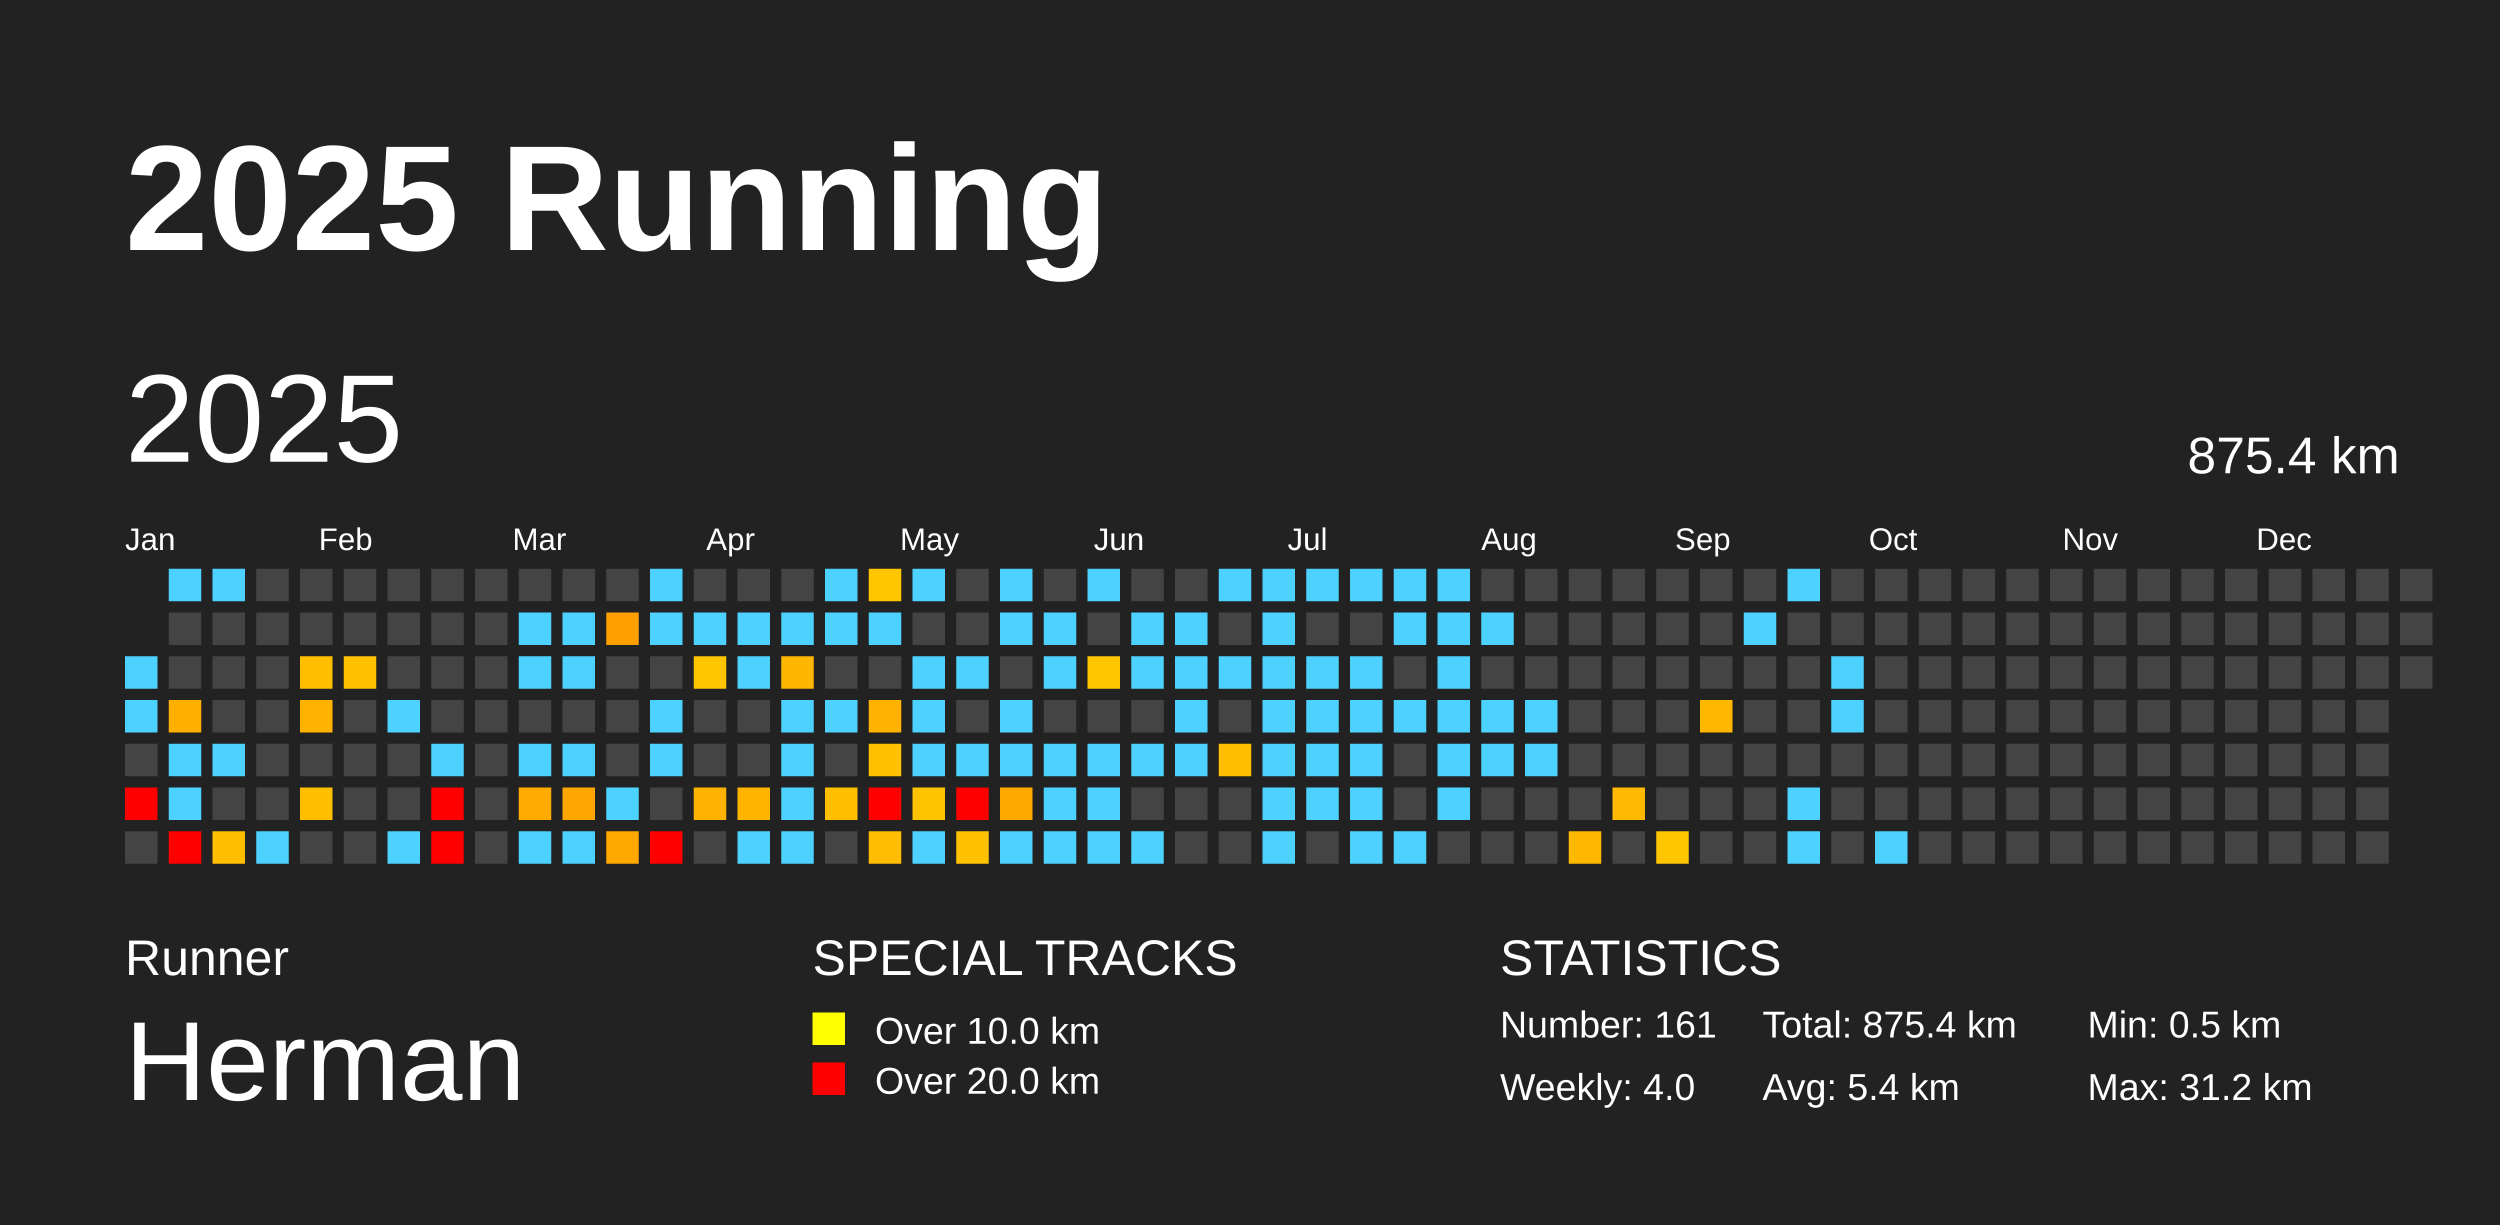
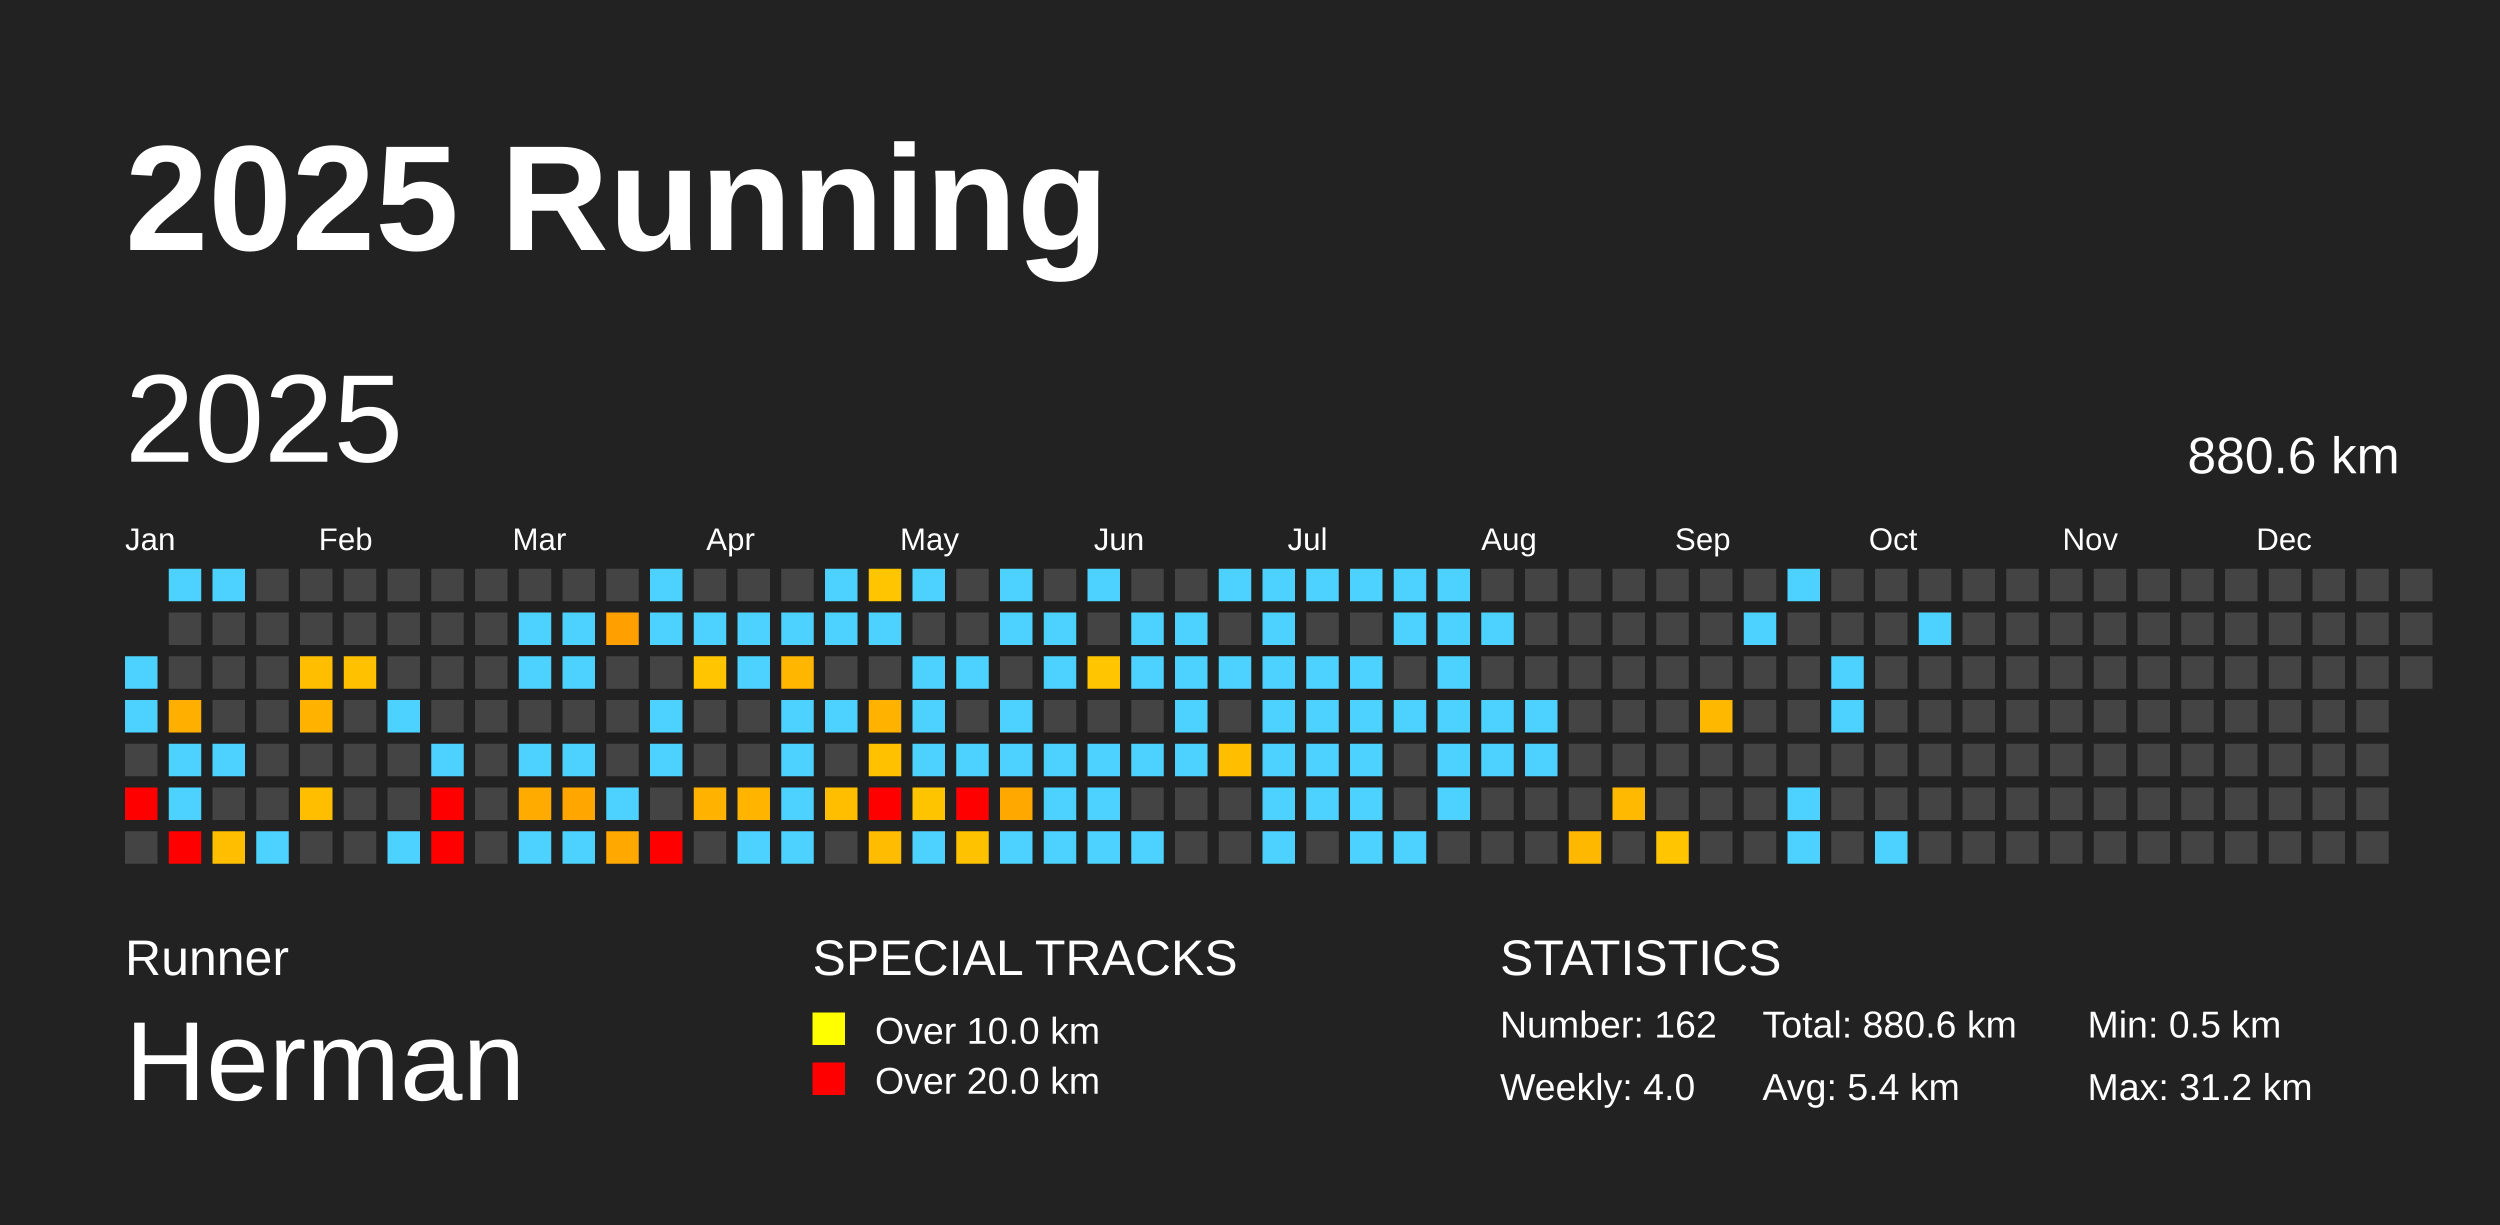
<svg xmlns="http://www.w3.org/2000/svg" baseProfile="full" height="98mm" version="1.1" viewBox="0,0,200,98" width="200mm">
  <defs />
  <rect fill="#222222" height="98" width="200" x="0" y="0" />
  <text fill="#FFFFFF" style="font-size:12px; font-family:Arial; font-weight:bold;" x="10" y="20">2025 Running</text>
  <text fill="#FFFFFF" style="font-size:4px; font-family:Arial" x="10" y="78">Runner</text>
  <text fill="#FFFFFF" style="font-size:9px; font-family:Arial" x="10" y="88">Herman</text>
  <text fill="#FFFFFF" style="font-size:4px; font-family:Arial" x="65" y="78">SPECIAL TRACKS</text>
  <rect fill="yellow" height="2.6" width="2.6" x="65" y="81" />
  <text fill="#FFFFFF" style="font-size:3px; font-family:Arial" x="70" y="83.5">Over 10.0 km</text>
  <rect fill="red" height="2.6" width="2.6" x="65" y="85" />
  <text fill="#FFFFFF" style="font-size:3px; font-family:Arial" x="70" y="87.5">Over 20.0 km</text>
  <text fill="#FFFFFF" style="font-size:4px; font-family:Arial" x="120" y="78">STATISTICS</text>
-   <text fill="#FFFFFF" style="font-size:3px; font-family:Arial" x="120" y="83">Number: 161</text>
+   <text fill="#FFFFFF" style="font-size:3px; font-family:Arial" x="120" y="83">Number: 162</text>
  <text fill="#FFFFFF" style="font-size:3px; font-family:Arial" x="120" y="88">Weekly: 4.0</text>
-   <text fill="#FFFFFF" style="font-size:3px; font-family:Arial" x="141" y="83">Total: 875.4 km</text>
+   <text fill="#FFFFFF" style="font-size:3px; font-family:Arial" x="141" y="83">Total: 880.6 km</text>
  <text fill="#FFFFFF" style="font-size:3px; font-family:Arial" x="141" y="88">Avg: 5.4 km</text>
  <text fill="#FFFFFF" style="font-size:3px; font-family:Arial" x="167" y="83">Min: 0.5 km</text>
  <text fill="#FFFFFF" style="font-size:3px; font-family:Arial" x="167" y="88">Max: 31.2 km</text>
  <text dominant-baseline="hanging" fill="#FFFFFF" style="font-size:10.0px; font-family:Arial;" x="10" y="30">2025</text>
-   <text dominant-baseline="hanging" fill="#FFFFFF" style="font-size:4.125px; font-family:Arial;" x="175" y="35">875.4 km</text>
+   <text dominant-baseline="hanging" fill="#FFFFFF" style="font-size:4.125px; font-family:Arial;" x="175" y="35">880.6 km</text>
  <text fill="#FFFFFF" style="font-size:2.5px; font-family:Arial" x="10.0" y="44">Jan</text>
  <text fill="#FFFFFF" style="font-size:2.5px; font-family:Arial" x="25.5" y="44">Feb</text>
  <text fill="#FFFFFF" style="font-size:2.5px; font-family:Arial" x="41.0" y="44">Mar</text>
  <text fill="#FFFFFF" style="font-size:2.5px; font-family:Arial" x="56.5" y="44">Apr</text>
  <text fill="#FFFFFF" style="font-size:2.5px; font-family:Arial" x="72.0" y="44">May</text>
  <text fill="#FFFFFF" style="font-size:2.5px; font-family:Arial" x="87.5" y="44">Jun</text>
  <text fill="#FFFFFF" style="font-size:2.5px; font-family:Arial" x="103.0" y="44">Jul</text>
  <text fill="#FFFFFF" style="font-size:2.5px; font-family:Arial" x="118.5" y="44">Aug</text>
  <text fill="#FFFFFF" style="font-size:2.5px; font-family:Arial" x="134.0" y="44">Sep</text>
  <text fill="#FFFFFF" style="font-size:2.5px; font-family:Arial" x="149.5" y="44">Oct</text>
  <text fill="#FFFFFF" style="font-size:2.5px; font-family:Arial" x="165.0" y="44">Nov</text>
  <text fill="#FFFFFF" style="font-size:2.5px; font-family:Arial" x="180.5" y="44">Dec</text>
  <rect fill="#4dd2ff" height="2.6" width="2.6" x="10.0" y="52.5" />
  <rect fill="#4dd2ff" height="2.6" width="2.6" x="10.0" y="56.0" />
  <rect fill="#444444" height="2.6" width="2.6" x="10.0" y="59.5" />
  <rect fill="red" height="2.6" width="2.6" x="10.0" y="63.0" />
  <rect fill="#444444" height="2.6" width="2.6" x="10.0" y="66.5" />
  <rect fill="#4dd2ff" height="2.6" width="2.6" x="13.5" y="45.5" />
  <rect fill="#444444" height="2.6" width="2.6" x="13.5" y="49.0" />
  <rect fill="#444444" height="2.6" width="2.6" x="13.5" y="52.5" />
  <rect fill="#ffaf00" height="2.6" width="2.6" x="13.5" y="56.0" />
  <rect fill="#4dd2ff" height="2.6" width="2.6" x="13.5" y="59.5" />
  <rect fill="#4dd2ff" height="2.6" width="2.6" x="13.5" y="63.0" />
  <rect fill="red" height="2.6" width="2.6" x="13.5" y="66.5" />
  <rect fill="#4dd2ff" height="2.6" width="2.6" x="17.0" y="45.5" />
  <rect fill="#444444" height="2.6" width="2.6" x="17.0" y="49.0" />
  <rect fill="#444444" height="2.6" width="2.6" x="17.0" y="52.5" />
  <rect fill="#444444" height="2.6" width="2.6" x="17.0" y="56.0" />
  <rect fill="#4dd2ff" height="2.6" width="2.6" x="17.0" y="59.5" />
  <rect fill="#444444" height="2.6" width="2.6" x="17.0" y="63.0" />
  <rect fill="#ffbe00" height="2.6" width="2.6" x="17.0" y="66.5" />
  <rect fill="#444444" height="2.6" width="2.6" x="20.5" y="45.5" />
  <rect fill="#444444" height="2.6" width="2.6" x="20.5" y="49.0" />
  <rect fill="#444444" height="2.6" width="2.6" x="20.5" y="52.5" />
  <rect fill="#444444" height="2.6" width="2.6" x="20.5" y="56.0" />
  <rect fill="#444444" height="2.6" width="2.6" x="20.5" y="59.5" />
  <rect fill="#444444" height="2.6" width="2.6" x="20.5" y="63.0" />
  <rect fill="#4dd2ff" height="2.6" width="2.6" x="20.5" y="66.5" />
  <rect fill="#444444" height="2.6" width="2.6" x="24.0" y="45.5" />
  <rect fill="#444444" height="2.6" width="2.6" x="24.0" y="49.0" />
  <rect fill="#ffbf00" height="2.6" width="2.6" x="24.0" y="52.5" />
  <rect fill="#ffb300" height="2.6" width="2.6" x="24.0" y="56.0" />
  <rect fill="#444444" height="2.6" width="2.6" x="24.0" y="59.5" />
  <rect fill="#ffbf00" height="2.6" width="2.6" x="24.0" y="63.0" />
  <rect fill="#444444" height="2.6" width="2.6" x="24.0" y="66.5" />
  <rect fill="#444444" height="2.6" width="2.6" x="27.5" y="45.5" />
  <rect fill="#444444" height="2.6" width="2.6" x="27.5" y="49.0" />
  <rect fill="#ffc100" height="2.6" width="2.6" x="27.5" y="52.5" />
  <rect fill="#444444" height="2.6" width="2.6" x="27.5" y="56.0" />
  <rect fill="#444444" height="2.6" width="2.6" x="27.5" y="59.5" />
  <rect fill="#444444" height="2.6" width="2.6" x="27.5" y="63.0" />
  <rect fill="#444444" height="2.6" width="2.6" x="27.5" y="66.5" />
  <rect fill="#444444" height="2.6" width="2.6" x="31.0" y="45.5" />
  <rect fill="#444444" height="2.6" width="2.6" x="31.0" y="49.0" />
  <rect fill="#444444" height="2.6" width="2.6" x="31.0" y="52.5" />
  <rect fill="#4dd2ff" height="2.6" width="2.6" x="31.0" y="56.0" />
  <rect fill="#444444" height="2.6" width="2.6" x="31.0" y="59.5" />
  <rect fill="#444444" height="2.6" width="2.6" x="31.0" y="63.0" />
  <rect fill="#4dd2ff" height="2.6" width="2.6" x="31.0" y="66.5" />
  <rect fill="#444444" height="2.6" width="2.6" x="34.5" y="45.5" />
  <rect fill="#444444" height="2.6" width="2.6" x="34.5" y="49.0" />
  <rect fill="#444444" height="2.6" width="2.6" x="34.5" y="52.5" />
  <rect fill="#444444" height="2.6" width="2.6" x="34.5" y="56.0" />
  <rect fill="#4dd2ff" height="2.6" width="2.6" x="34.5" y="59.5" />
  <rect fill="red" height="2.6" width="2.6" x="34.5" y="63.0" />
  <rect fill="red" height="2.6" width="2.6" x="34.5" y="66.5" />
  <rect fill="#444444" height="2.6" width="2.6" x="38.0" y="45.5" />
  <rect fill="#444444" height="2.6" width="2.6" x="38.0" y="49.0" />
  <rect fill="#444444" height="2.6" width="2.6" x="38.0" y="52.5" />
  <rect fill="#444444" height="2.6" width="2.6" x="38.0" y="56.0" />
  <rect fill="#444444" height="2.6" width="2.6" x="38.0" y="59.5" />
  <rect fill="#444444" height="2.6" width="2.6" x="38.0" y="63.0" />
  <rect fill="#444444" height="2.6" width="2.6" x="38.0" y="66.5" />
  <rect fill="#444444" height="2.6" width="2.6" x="41.5" y="45.5" />
  <rect fill="#4dd2ff" height="2.6" width="2.6" x="41.5" y="49.0" />
  <rect fill="#4dd2ff" height="2.6" width="2.6" x="41.5" y="52.5" />
  <rect fill="#444444" height="2.6" width="2.6" x="41.5" y="56.0" />
  <rect fill="#4dd2ff" height="2.6" width="2.6" x="41.5" y="59.5" />
  <rect fill="#ffab00" height="2.6" width="2.6" x="41.5" y="63.0" />
  <rect fill="#4dd2ff" height="2.6" width="2.6" x="41.5" y="66.5" />
  <rect fill="#444444" height="2.6" width="2.6" x="45.0" y="45.5" />
  <rect fill="#4dd2ff" height="2.6" width="2.6" x="45.0" y="49.0" />
  <rect fill="#4dd2ff" height="2.6" width="2.6" x="45.0" y="52.5" />
  <rect fill="#444444" height="2.6" width="2.6" x="45.0" y="56.0" />
  <rect fill="#4dd2ff" height="2.6" width="2.6" x="45.0" y="59.5" />
  <rect fill="#ffa600" height="2.6" width="2.6" x="45.0" y="63.0" />
  <rect fill="#4dd2ff" height="2.6" width="2.6" x="45.0" y="66.5" />
  <rect fill="#444444" height="2.6" width="2.6" x="48.5" y="45.5" />
  <rect fill="#ff9f00" height="2.6" width="2.6" x="48.5" y="49.0" />
  <rect fill="#444444" height="2.6" width="2.6" x="48.5" y="52.5" />
  <rect fill="#444444" height="2.6" width="2.6" x="48.5" y="56.0" />
  <rect fill="#444444" height="2.6" width="2.6" x="48.5" y="59.5" />
  <rect fill="#4dd2ff" height="2.6" width="2.6" x="48.5" y="63.0" />
  <rect fill="#ffa800" height="2.6" width="2.6" x="48.5" y="66.5" />
  <rect fill="#4dd2ff" height="2.6" width="2.6" x="52.0" y="45.5" />
  <rect fill="#4dd2ff" height="2.6" width="2.6" x="52.0" y="49.0" />
  <rect fill="#444444" height="2.6" width="2.6" x="52.0" y="52.5" />
  <rect fill="#4dd2ff" height="2.6" width="2.6" x="52.0" y="56.0" />
  <rect fill="#4dd2ff" height="2.6" width="2.6" x="52.0" y="59.5" />
  <rect fill="#444444" height="2.6" width="2.6" x="52.0" y="63.0" />
  <rect fill="red" height="2.6" width="2.6" x="52.0" y="66.5" />
  <rect fill="#444444" height="2.6" width="2.6" x="55.5" y="45.5" />
  <rect fill="#4dd2ff" height="2.6" width="2.6" x="55.5" y="49.0" />
  <rect fill="#ffc500" height="2.6" width="2.6" x="55.5" y="52.5" />
  <rect fill="#444444" height="2.6" width="2.6" x="55.5" y="56.0" />
  <rect fill="#444444" height="2.6" width="2.6" x="55.5" y="59.5" />
  <rect fill="#ffb300" height="2.6" width="2.6" x="55.5" y="63.0" />
  <rect fill="#444444" height="2.6" width="2.6" x="55.5" y="66.5" />
  <rect fill="#444444" height="2.6" width="2.6" x="59.0" y="45.5" />
  <rect fill="#4dd2ff" height="2.6" width="2.6" x="59.0" y="49.0" />
  <rect fill="#4dd2ff" height="2.6" width="2.6" x="59.0" y="52.5" />
  <rect fill="#444444" height="2.6" width="2.6" x="59.0" y="56.0" />
  <rect fill="#444444" height="2.6" width="2.6" x="59.0" y="59.5" />
  <rect fill="#ffb400" height="2.6" width="2.6" x="59.0" y="63.0" />
  <rect fill="#4dd2ff" height="2.6" width="2.6" x="59.0" y="66.5" />
  <rect fill="#444444" height="2.6" width="2.6" x="62.5" y="45.5" />
  <rect fill="#4dd2ff" height="2.6" width="2.6" x="62.5" y="49.0" />
  <rect fill="#ffb600" height="2.6" width="2.6" x="62.5" y="52.5" />
  <rect fill="#4dd2ff" height="2.6" width="2.6" x="62.5" y="56.0" />
  <rect fill="#4dd2ff" height="2.6" width="2.6" x="62.5" y="59.5" />
  <rect fill="#4dd2ff" height="2.6" width="2.6" x="62.5" y="63.0" />
  <rect fill="#4dd2ff" height="2.6" width="2.6" x="62.5" y="66.5" />
  <rect fill="#4dd2ff" height="2.6" width="2.6" x="66.0" y="45.5" />
  <rect fill="#4dd2ff" height="2.6" width="2.6" x="66.0" y="49.0" />
  <rect fill="#444444" height="2.6" width="2.6" x="66.0" y="52.5" />
  <rect fill="#4dd2ff" height="2.6" width="2.6" x="66.0" y="56.0" />
  <rect fill="#444444" height="2.6" width="2.6" x="66.0" y="59.5" />
  <rect fill="#ffbf00" height="2.6" width="2.6" x="66.0" y="63.0" />
  <rect fill="#444444" height="2.6" width="2.6" x="66.0" y="66.5" />
  <rect fill="#ffc600" height="2.6" width="2.6" x="69.5" y="45.5" />
  <rect fill="#4dd2ff" height="2.6" width="2.6" x="69.5" y="49.0" />
  <rect fill="#444444" height="2.6" width="2.6" x="69.5" y="52.5" />
  <rect fill="#ffb200" height="2.6" width="2.6" x="69.5" y="56.0" />
  <rect fill="#ffc100" height="2.6" width="2.6" x="69.5" y="59.5" />
  <rect fill="red" height="2.6" width="2.6" x="69.5" y="63.0" />
  <rect fill="#ffbc00" height="2.6" width="2.6" x="69.5" y="66.5" />
  <rect fill="#4dd2ff" height="2.6" width="2.6" x="73.0" y="45.5" />
  <rect fill="#444444" height="2.6" width="2.6" x="73.0" y="49.0" />
  <rect fill="#4dd2ff" height="2.6" width="2.6" x="73.0" y="52.5" />
  <rect fill="#4dd2ff" height="2.6" width="2.6" x="73.0" y="56.0" />
  <rect fill="#4dd2ff" height="2.6" width="2.6" x="73.0" y="59.5" />
  <rect fill="#ffc400" height="2.6" width="2.6" x="73.0" y="63.0" />
  <rect fill="#4dd2ff" height="2.6" width="2.6" x="73.0" y="66.5" />
  <rect fill="#444444" height="2.6" width="2.6" x="76.5" y="45.5" />
  <rect fill="#444444" height="2.6" width="2.6" x="76.5" y="49.0" />
  <rect fill="#4dd2ff" height="2.6" width="2.6" x="76.5" y="52.5" />
  <rect fill="#444444" height="2.6" width="2.6" x="76.5" y="56.0" />
  <rect fill="#4dd2ff" height="2.6" width="2.6" x="76.5" y="59.5" />
  <rect fill="red" height="2.6" width="2.6" x="76.5" y="63.0" />
  <rect fill="#ffc200" height="2.6" width="2.6" x="76.5" y="66.5" />
  <rect fill="#4dd2ff" height="2.6" width="2.6" x="80.0" y="45.5" />
  <rect fill="#4dd2ff" height="2.6" width="2.6" x="80.0" y="49.0" />
  <rect fill="#444444" height="2.6" width="2.6" x="80.0" y="52.5" />
  <rect fill="#4dd2ff" height="2.6" width="2.6" x="80.0" y="56.0" />
  <rect fill="#4dd2ff" height="2.6" width="2.6" x="80.0" y="59.5" />
  <rect fill="#ffa800" height="2.6" width="2.6" x="80.0" y="63.0" />
  <rect fill="#4dd2ff" height="2.6" width="2.6" x="80.0" y="66.5" />
  <rect fill="#444444" height="2.6" width="2.6" x="83.5" y="45.5" />
  <rect fill="#4dd2ff" height="2.6" width="2.6" x="83.5" y="49.0" />
  <rect fill="#4dd2ff" height="2.6" width="2.6" x="83.5" y="52.5" />
  <rect fill="#444444" height="2.6" width="2.6" x="83.5" y="56.0" />
  <rect fill="#4dd2ff" height="2.6" width="2.6" x="83.5" y="59.5" />
  <rect fill="#4dd2ff" height="2.6" width="2.6" x="83.5" y="63.0" />
  <rect fill="#4dd2ff" height="2.6" width="2.6" x="83.5" y="66.5" />
  <rect fill="#4dd2ff" height="2.6" width="2.6" x="87.0" y="45.5" />
  <rect fill="#444444" height="2.6" width="2.6" x="87.0" y="49.0" />
  <rect fill="#ffc600" height="2.6" width="2.6" x="87.0" y="52.5" />
  <rect fill="#444444" height="2.6" width="2.6" x="87.0" y="56.0" />
  <rect fill="#4dd2ff" height="2.6" width="2.6" x="87.0" y="59.5" />
  <rect fill="#4dd2ff" height="2.6" width="2.6" x="87.0" y="63.0" />
  <rect fill="#4dd2ff" height="2.6" width="2.6" x="87.0" y="66.5" />
  <rect fill="#444444" height="2.6" width="2.6" x="90.5" y="45.5" />
  <rect fill="#4dd2ff" height="2.6" width="2.6" x="90.5" y="49.0" />
  <rect fill="#4dd2ff" height="2.6" width="2.6" x="90.5" y="52.5" />
  <rect fill="#444444" height="2.6" width="2.6" x="90.5" y="56.0" />
  <rect fill="#4dd2ff" height="2.6" width="2.6" x="90.5" y="59.5" />
  <rect fill="#444444" height="2.6" width="2.6" x="90.5" y="63.0" />
  <rect fill="#4dd2ff" height="2.6" width="2.6" x="90.5" y="66.5" />
  <rect fill="#444444" height="2.6" width="2.6" x="94.0" y="45.5" />
  <rect fill="#4dd2ff" height="2.6" width="2.6" x="94.0" y="49.0" />
  <rect fill="#4dd2ff" height="2.6" width="2.6" x="94.0" y="52.5" />
  <rect fill="#4dd2ff" height="2.6" width="2.6" x="94.0" y="56.0" />
  <rect fill="#4dd2ff" height="2.6" width="2.6" x="94.0" y="59.5" />
  <rect fill="#444444" height="2.6" width="2.6" x="94.0" y="63.0" />
  <rect fill="#444444" height="2.6" width="2.6" x="94.0" y="66.5" />
  <rect fill="#4dd2ff" height="2.6" width="2.6" x="97.5" y="45.5" />
  <rect fill="#444444" height="2.6" width="2.6" x="97.5" y="49.0" />
  <rect fill="#4dd2ff" height="2.6" width="2.6" x="97.5" y="52.5" />
  <rect fill="#444444" height="2.6" width="2.6" x="97.5" y="56.0" />
  <rect fill="#ffbf00" height="2.6" width="2.6" x="97.5" y="59.5" />
  <rect fill="#444444" height="2.6" width="2.6" x="97.5" y="63.0" />
  <rect fill="#444444" height="2.6" width="2.6" x="97.5" y="66.5" />
  <rect fill="#4dd2ff" height="2.6" width="2.6" x="101.0" y="45.5" />
  <rect fill="#4dd2ff" height="2.6" width="2.6" x="101.0" y="49.0" />
  <rect fill="#4dd2ff" height="2.6" width="2.6" x="101.0" y="52.5" />
  <rect fill="#4dd2ff" height="2.6" width="2.6" x="101.0" y="56.0" />
  <rect fill="#4dd2ff" height="2.6" width="2.6" x="101.0" y="59.5" />
  <rect fill="#4dd2ff" height="2.6" width="2.6" x="101.0" y="63.0" />
  <rect fill="#4dd2ff" height="2.6" width="2.6" x="101.0" y="66.5" />
  <rect fill="#4dd2ff" height="2.6" width="2.6" x="104.5" y="45.5" />
  <rect fill="#444444" height="2.6" width="2.6" x="104.5" y="49.0" />
  <rect fill="#4dd2ff" height="2.6" width="2.6" x="104.5" y="52.5" />
  <rect fill="#4dd2ff" height="2.6" width="2.6" x="104.5" y="56.0" />
  <rect fill="#4dd2ff" height="2.6" width="2.6" x="104.5" y="59.5" />
  <rect fill="#4dd2ff" height="2.6" width="2.6" x="104.5" y="63.0" />
  <rect fill="#444444" height="2.6" width="2.6" x="104.5" y="66.5" />
  <rect fill="#4dd2ff" height="2.6" width="2.6" x="108.0" y="45.5" />
  <rect fill="#444444" height="2.6" width="2.6" x="108.0" y="49.0" />
  <rect fill="#4dd2ff" height="2.6" width="2.6" x="108.0" y="52.5" />
  <rect fill="#4dd2ff" height="2.6" width="2.6" x="108.0" y="56.0" />
  <rect fill="#4dd2ff" height="2.6" width="2.6" x="108.0" y="59.5" />
  <rect fill="#4dd2ff" height="2.6" width="2.6" x="108.0" y="63.0" />
  <rect fill="#4dd2ff" height="2.6" width="2.6" x="108.0" y="66.5" />
  <rect fill="#4dd2ff" height="2.6" width="2.6" x="111.5" y="45.5" />
  <rect fill="#4dd2ff" height="2.6" width="2.6" x="111.5" y="49.0" />
  <rect fill="#444444" height="2.6" width="2.6" x="111.5" y="52.5" />
  <rect fill="#4dd2ff" height="2.6" width="2.6" x="111.5" y="56.0" />
  <rect fill="#444444" height="2.6" width="2.6" x="111.5" y="59.5" />
  <rect fill="#444444" height="2.6" width="2.6" x="111.5" y="63.0" />
  <rect fill="#4dd2ff" height="2.6" width="2.6" x="111.5" y="66.5" />
  <rect fill="#4dd2ff" height="2.6" width="2.6" x="115.0" y="45.5" />
  <rect fill="#4dd2ff" height="2.6" width="2.6" x="115.0" y="49.0" />
  <rect fill="#4dd2ff" height="2.6" width="2.6" x="115.0" y="52.5" />
  <rect fill="#4dd2ff" height="2.6" width="2.6" x="115.0" y="56.0" />
  <rect fill="#4dd2ff" height="2.6" width="2.6" x="115.0" y="59.5" />
  <rect fill="#4dd2ff" height="2.6" width="2.6" x="115.0" y="63.0" />
  <rect fill="#444444" height="2.6" width="2.6" x="115.0" y="66.5" />
  <rect fill="#444444" height="2.6" width="2.6" x="118.5" y="45.5" />
  <rect fill="#4dd2ff" height="2.6" width="2.6" x="118.5" y="49.0" />
  <rect fill="#444444" height="2.6" width="2.6" x="118.5" y="52.5" />
  <rect fill="#4dd2ff" height="2.6" width="2.6" x="118.5" y="56.0" />
  <rect fill="#4dd2ff" height="2.6" width="2.6" x="118.5" y="59.5" />
  <rect fill="#444444" height="2.6" width="2.6" x="118.5" y="63.0" />
  <rect fill="#444444" height="2.6" width="2.6" x="118.5" y="66.5" />
  <rect fill="#444444" height="2.6" width="2.6" x="122.0" y="45.5" />
  <rect fill="#444444" height="2.6" width="2.6" x="122.0" y="49.0" />
  <rect fill="#444444" height="2.6" width="2.6" x="122.0" y="52.5" />
  <rect fill="#4dd2ff" height="2.6" width="2.6" x="122.0" y="56.0" />
  <rect fill="#4dd2ff" height="2.6" width="2.6" x="122.0" y="59.5" />
  <rect fill="#444444" height="2.6" width="2.6" x="122.0" y="63.0" />
  <rect fill="#444444" height="2.6" width="2.6" x="122.0" y="66.5" />
  <rect fill="#444444" height="2.6" width="2.6" x="125.5" y="45.5" />
  <rect fill="#444444" height="2.6" width="2.6" x="125.5" y="49.0" />
  <rect fill="#444444" height="2.6" width="2.6" x="125.5" y="52.5" />
  <rect fill="#444444" height="2.6" width="2.6" x="125.5" y="56.0" />
  <rect fill="#444444" height="2.6" width="2.6" x="125.5" y="59.5" />
  <rect fill="#444444" height="2.6" width="2.6" x="125.5" y="63.0" />
  <rect fill="#ffb800" height="2.6" width="2.6" x="125.5" y="66.5" />
  <rect fill="#444444" height="2.6" width="2.6" x="129.0" y="45.5" />
  <rect fill="#444444" height="2.6" width="2.6" x="129.0" y="49.0" />
  <rect fill="#444444" height="2.6" width="2.6" x="129.0" y="52.5" />
  <rect fill="#444444" height="2.6" width="2.6" x="129.0" y="56.0" />
  <rect fill="#444444" height="2.6" width="2.6" x="129.0" y="59.5" />
  <rect fill="#ffb900" height="2.6" width="2.6" x="129.0" y="63.0" />
  <rect fill="#444444" height="2.6" width="2.6" x="129.0" y="66.5" />
  <rect fill="#444444" height="2.6" width="2.6" x="132.5" y="45.5" />
  <rect fill="#444444" height="2.6" width="2.6" x="132.5" y="49.0" />
  <rect fill="#444444" height="2.6" width="2.6" x="132.5" y="52.5" />
  <rect fill="#444444" height="2.6" width="2.6" x="132.5" y="56.0" />
  <rect fill="#444444" height="2.6" width="2.6" x="132.5" y="59.5" />
  <rect fill="#444444" height="2.6" width="2.6" x="132.5" y="63.0" />
  <rect fill="#ffc500" height="2.6" width="2.6" x="132.5" y="66.5" />
  <rect fill="#444444" height="2.6" width="2.6" x="136.0" y="45.5" />
  <rect fill="#444444" height="2.6" width="2.6" x="136.0" y="49.0" />
  <rect fill="#444444" height="2.6" width="2.6" x="136.0" y="52.5" />
  <rect fill="#ffb800" height="2.6" width="2.6" x="136.0" y="56.0" />
  <rect fill="#444444" height="2.6" width="2.6" x="136.0" y="59.5" />
  <rect fill="#444444" height="2.6" width="2.6" x="136.0" y="63.0" />
  <rect fill="#444444" height="2.6" width="2.6" x="136.0" y="66.5" />
  <rect fill="#444444" height="2.6" width="2.6" x="139.5" y="45.5" />
  <rect fill="#4dd2ff" height="2.6" width="2.6" x="139.5" y="49.0" />
  <rect fill="#444444" height="2.6" width="2.6" x="139.5" y="52.5" />
  <rect fill="#444444" height="2.6" width="2.6" x="139.5" y="56.0" />
  <rect fill="#444444" height="2.6" width="2.6" x="139.5" y="59.5" />
  <rect fill="#444444" height="2.6" width="2.6" x="139.5" y="63.0" />
  <rect fill="#444444" height="2.6" width="2.6" x="139.5" y="66.5" />
  <rect fill="#4dd2ff" height="2.6" width="2.6" x="143.0" y="45.5" />
  <rect fill="#444444" height="2.6" width="2.6" x="143.0" y="49.0" />
  <rect fill="#444444" height="2.6" width="2.6" x="143.0" y="52.5" />
  <rect fill="#444444" height="2.6" width="2.6" x="143.0" y="56.0" />
  <rect fill="#444444" height="2.6" width="2.6" x="143.0" y="59.5" />
  <rect fill="#4dd2ff" height="2.6" width="2.6" x="143.0" y="63.0" />
  <rect fill="#4dd2ff" height="2.6" width="2.6" x="143.0" y="66.5" />
  <rect fill="#444444" height="2.6" width="2.6" x="146.5" y="45.5" />
  <rect fill="#444444" height="2.6" width="2.6" x="146.5" y="49.0" />
  <rect fill="#4dd2ff" height="2.6" width="2.6" x="146.5" y="52.5" />
  <rect fill="#4dd2ff" height="2.6" width="2.6" x="146.5" y="56.0" />
  <rect fill="#444444" height="2.6" width="2.6" x="146.5" y="59.5" />
  <rect fill="#444444" height="2.6" width="2.6" x="146.5" y="63.0" />
  <rect fill="#444444" height="2.6" width="2.6" x="146.5" y="66.5" />
  <rect fill="#444444" height="2.6" width="2.6" x="150.0" y="45.5" />
  <rect fill="#444444" height="2.6" width="2.6" x="150.0" y="49.0" />
  <rect fill="#444444" height="2.6" width="2.6" x="150.0" y="52.5" />
  <rect fill="#444444" height="2.6" width="2.6" x="150.0" y="56.0" />
  <rect fill="#444444" height="2.6" width="2.6" x="150.0" y="59.5" />
  <rect fill="#444444" height="2.6" width="2.6" x="150.0" y="63.0" />
  <rect fill="#4dd2ff" height="2.6" width="2.6" x="150.0" y="66.5" />
  <rect fill="#444444" height="2.6" width="2.6" x="153.5" y="45.5" />
-   <rect fill="#444444" height="2.6" width="2.6" x="153.5" y="49.0" />
+   <rect fill="#4dd2ff" height="2.6" width="2.6" x="153.5" y="49.0" />
  <rect fill="#444444" height="2.6" width="2.6" x="153.5" y="52.5" />
  <rect fill="#444444" height="2.6" width="2.6" x="153.5" y="56.0" />
  <rect fill="#444444" height="2.6" width="2.6" x="153.5" y="59.5" />
  <rect fill="#444444" height="2.6" width="2.6" x="153.5" y="63.0" />
  <rect fill="#444444" height="2.6" width="2.6" x="153.5" y="66.5" />
  <rect fill="#444444" height="2.6" width="2.6" x="157.0" y="45.5" />
  <rect fill="#444444" height="2.6" width="2.6" x="157.0" y="49.0" />
  <rect fill="#444444" height="2.6" width="2.6" x="157.0" y="52.5" />
  <rect fill="#444444" height="2.6" width="2.6" x="157.0" y="56.0" />
  <rect fill="#444444" height="2.6" width="2.6" x="157.0" y="59.5" />
  <rect fill="#444444" height="2.6" width="2.6" x="157.0" y="63.0" />
  <rect fill="#444444" height="2.6" width="2.6" x="157.0" y="66.5" />
  <rect fill="#444444" height="2.6" width="2.6" x="160.5" y="45.5" />
  <rect fill="#444444" height="2.6" width="2.6" x="160.5" y="49.0" />
  <rect fill="#444444" height="2.6" width="2.6" x="160.5" y="52.5" />
  <rect fill="#444444" height="2.6" width="2.6" x="160.5" y="56.0" />
  <rect fill="#444444" height="2.6" width="2.6" x="160.5" y="59.5" />
  <rect fill="#444444" height="2.6" width="2.6" x="160.5" y="63.0" />
  <rect fill="#444444" height="2.6" width="2.6" x="160.5" y="66.5" />
  <rect fill="#444444" height="2.6" width="2.6" x="164.0" y="45.5" />
  <rect fill="#444444" height="2.6" width="2.6" x="164.0" y="49.0" />
  <rect fill="#444444" height="2.6" width="2.6" x="164.0" y="52.5" />
  <rect fill="#444444" height="2.6" width="2.6" x="164.0" y="56.0" />
  <rect fill="#444444" height="2.6" width="2.6" x="164.0" y="59.5" />
  <rect fill="#444444" height="2.6" width="2.6" x="164.0" y="63.0" />
  <rect fill="#444444" height="2.6" width="2.6" x="164.0" y="66.5" />
  <rect fill="#444444" height="2.6" width="2.6" x="167.5" y="45.5" />
  <rect fill="#444444" height="2.6" width="2.6" x="167.5" y="49.0" />
  <rect fill="#444444" height="2.6" width="2.6" x="167.5" y="52.5" />
  <rect fill="#444444" height="2.6" width="2.6" x="167.5" y="56.0" />
  <rect fill="#444444" height="2.6" width="2.6" x="167.5" y="59.5" />
  <rect fill="#444444" height="2.6" width="2.6" x="167.5" y="63.0" />
  <rect fill="#444444" height="2.6" width="2.6" x="167.5" y="66.5" />
  <rect fill="#444444" height="2.6" width="2.6" x="171.0" y="45.5" />
  <rect fill="#444444" height="2.6" width="2.6" x="171.0" y="49.0" />
  <rect fill="#444444" height="2.6" width="2.6" x="171.0" y="52.5" />
  <rect fill="#444444" height="2.6" width="2.6" x="171.0" y="56.0" />
  <rect fill="#444444" height="2.6" width="2.6" x="171.0" y="59.5" />
  <rect fill="#444444" height="2.6" width="2.6" x="171.0" y="63.0" />
  <rect fill="#444444" height="2.6" width="2.6" x="171.0" y="66.5" />
  <rect fill="#444444" height="2.6" width="2.6" x="174.5" y="45.5" />
  <rect fill="#444444" height="2.6" width="2.6" x="174.5" y="49.0" />
  <rect fill="#444444" height="2.6" width="2.6" x="174.5" y="52.5" />
  <rect fill="#444444" height="2.6" width="2.6" x="174.5" y="56.0" />
  <rect fill="#444444" height="2.6" width="2.6" x="174.5" y="59.5" />
  <rect fill="#444444" height="2.6" width="2.6" x="174.5" y="63.0" />
  <rect fill="#444444" height="2.6" width="2.6" x="174.5" y="66.5" />
  <rect fill="#444444" height="2.6" width="2.6" x="178.0" y="45.5" />
  <rect fill="#444444" height="2.6" width="2.6" x="178.0" y="49.0" />
  <rect fill="#444444" height="2.6" width="2.6" x="178.0" y="52.5" />
  <rect fill="#444444" height="2.6" width="2.6" x="178.0" y="56.0" />
  <rect fill="#444444" height="2.6" width="2.6" x="178.0" y="59.5" />
  <rect fill="#444444" height="2.6" width="2.6" x="178.0" y="63.0" />
  <rect fill="#444444" height="2.6" width="2.6" x="178.0" y="66.5" />
  <rect fill="#444444" height="2.6" width="2.6" x="181.5" y="45.5" />
  <rect fill="#444444" height="2.6" width="2.6" x="181.5" y="49.0" />
  <rect fill="#444444" height="2.6" width="2.6" x="181.5" y="52.5" />
  <rect fill="#444444" height="2.6" width="2.6" x="181.5" y="56.0" />
  <rect fill="#444444" height="2.6" width="2.6" x="181.5" y="59.5" />
  <rect fill="#444444" height="2.6" width="2.6" x="181.5" y="63.0" />
  <rect fill="#444444" height="2.6" width="2.6" x="181.5" y="66.5" />
  <rect fill="#444444" height="2.6" width="2.6" x="185.0" y="45.5" />
  <rect fill="#444444" height="2.6" width="2.6" x="185.0" y="49.0" />
  <rect fill="#444444" height="2.6" width="2.6" x="185.0" y="52.5" />
  <rect fill="#444444" height="2.6" width="2.6" x="185.0" y="56.0" />
  <rect fill="#444444" height="2.6" width="2.6" x="185.0" y="59.5" />
  <rect fill="#444444" height="2.6" width="2.6" x="185.0" y="63.0" />
  <rect fill="#444444" height="2.6" width="2.6" x="185.0" y="66.5" />
  <rect fill="#444444" height="2.6" width="2.6" x="188.5" y="45.5" />
  <rect fill="#444444" height="2.6" width="2.6" x="188.5" y="49.0" />
  <rect fill="#444444" height="2.6" width="2.6" x="188.5" y="52.5" />
  <rect fill="#444444" height="2.6" width="2.6" x="188.5" y="56.0" />
  <rect fill="#444444" height="2.6" width="2.6" x="188.5" y="59.5" />
  <rect fill="#444444" height="2.6" width="2.6" x="188.5" y="63.0" />
  <rect fill="#444444" height="2.6" width="2.6" x="188.5" y="66.5" />
  <rect fill="#444444" height="2.6" width="2.6" x="192.0" y="45.5" />
  <rect fill="#444444" height="2.6" width="2.6" x="192.0" y="49.0" />
  <rect fill="#444444" height="2.6" width="2.6" x="192.0" y="52.5" />
</svg>
